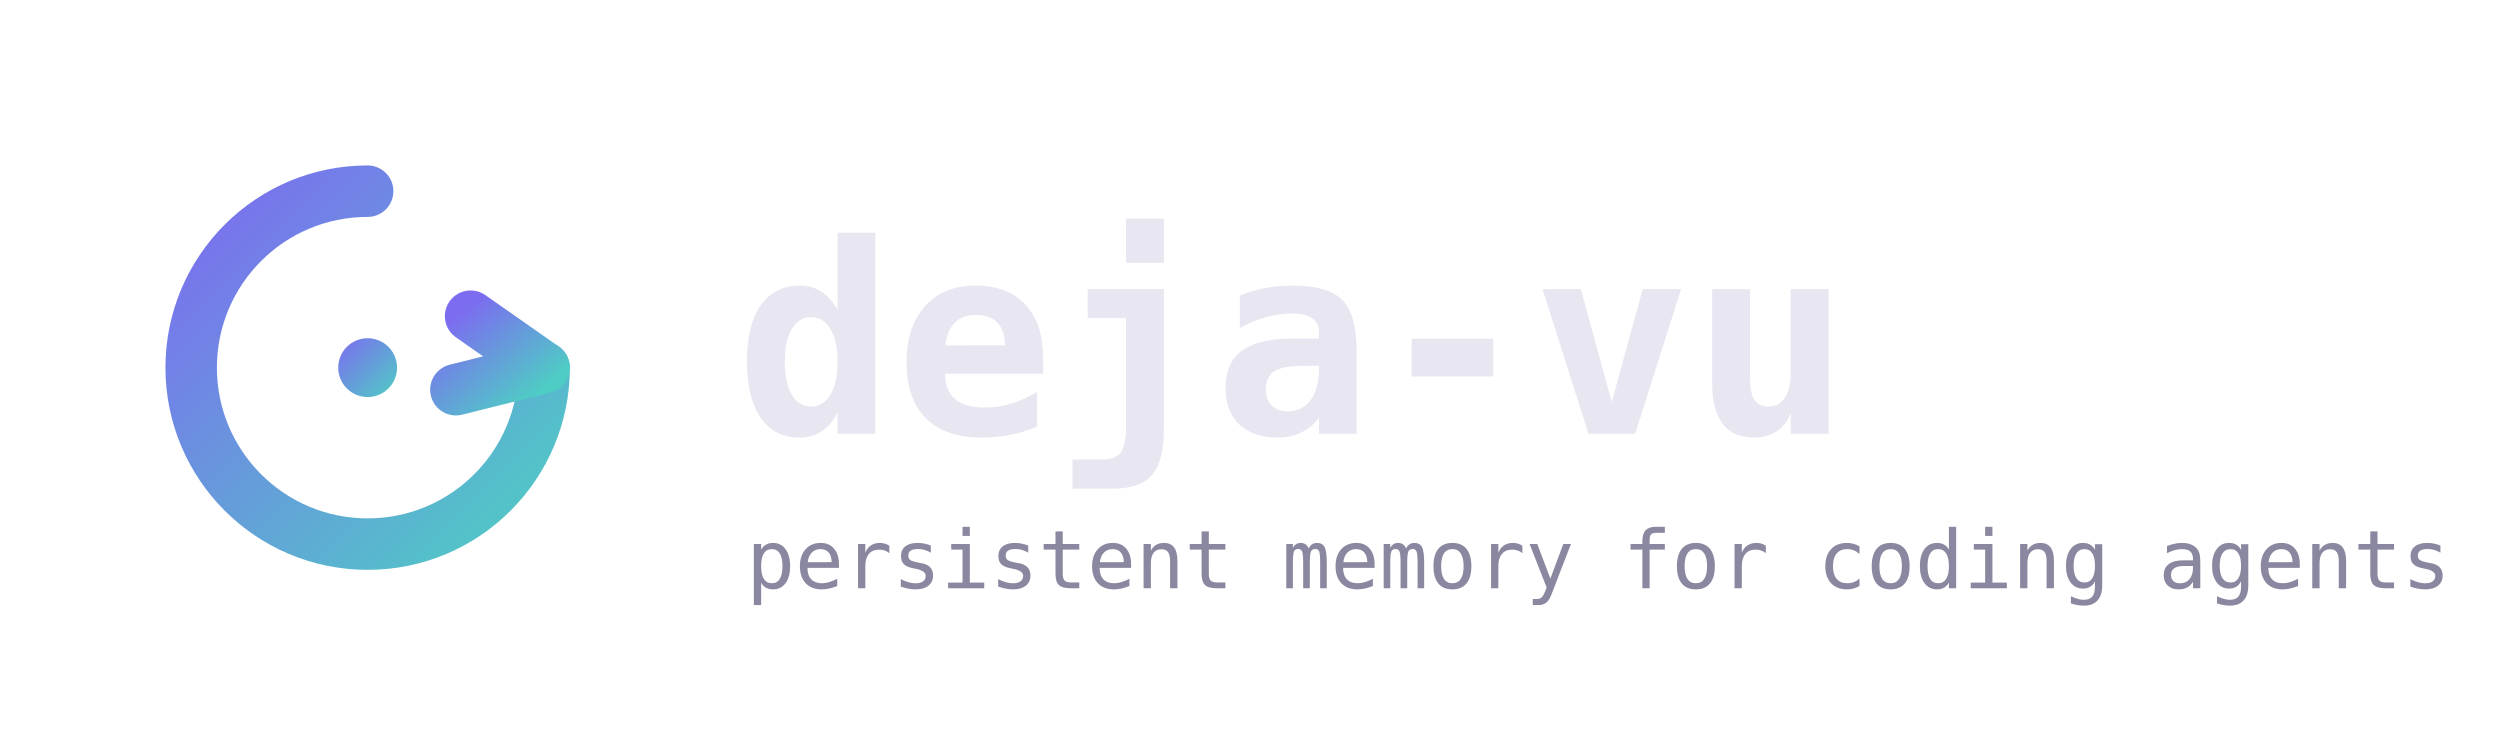
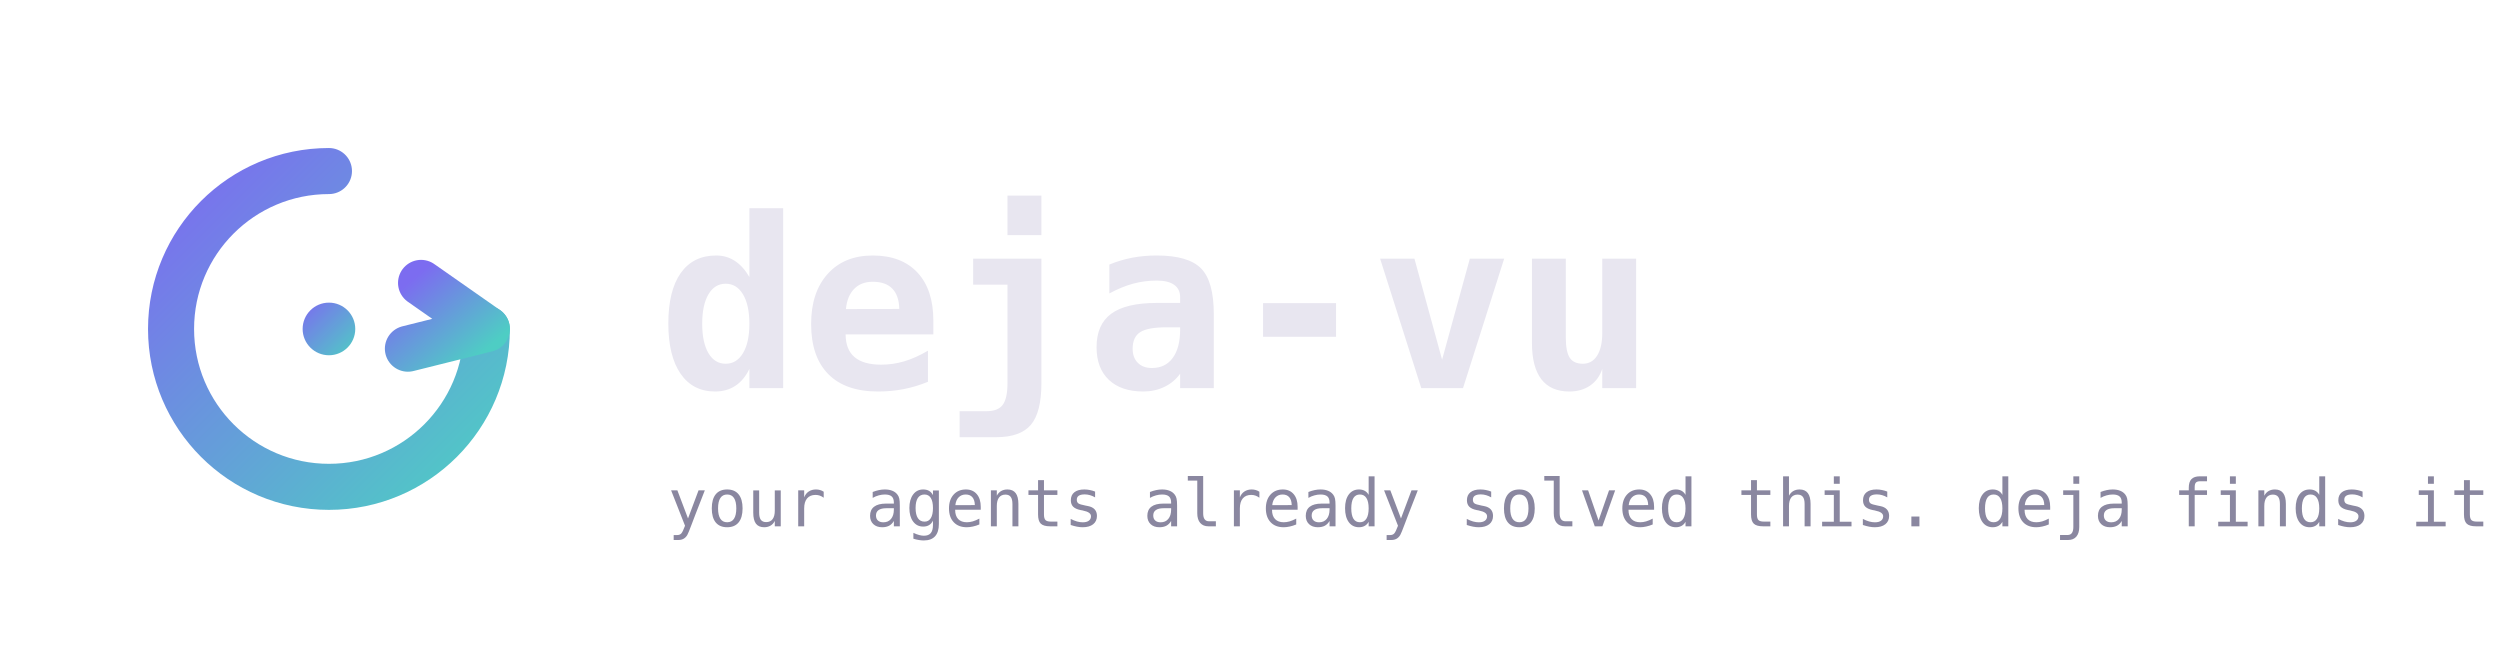
- <svg xmlns="http://www.w3.org/2000/svg" width="680" height="200" viewBox="0 0 680 200" role="img" aria-label="deja-vu">
+ <svg xmlns="http://www.w3.org/2000/svg" width="760" height="200" viewBox="0 0 760 200" role="img" aria-label="deja-vu">
  <defs>
    <linearGradient id="g" x1="0" y1="0" x2="1" y2="1">
      <stop offset="0" stop-color="#7c6cf0" />
      <stop offset="1" stop-color="#4ecdc4" />
    </linearGradient>
  </defs>
  <g transform="translate(36,36)">
    <path d="M64 16 A48 48 0 1 0 112 64" fill="none" stroke="url(#g)" stroke-width="14" stroke-linecap="round" />
    <path d="M112 64 l-20 -14 M112 64 l-24 6" fill="none" stroke="url(#g)" stroke-width="14" stroke-linecap="round" />
    <circle cx="64" cy="64" r="8" fill="url(#g)" />
  </g>
  <g font-family="SF Mono, JetBrains Mono, Fira Code, Menlo, monospace">
    <text x="200" y="118" font-size="72" font-weight="700" fill="#e8e6f0">deja-vu</text>
-     <text x="203" y="160" font-size="22" fill="#8a87a0">persistent memory for coding agents</text>
+     <text x="203" y="160" font-size="20" fill="#8a87a0">your agents already solved this. deja finds it.</text>
  </g>
  <style>
    @media (prefers-color-scheme: light) {
      text { fill: #1d1b2e; }
      text + text { fill: #5a5770; }
    }
  </style>
</svg>
